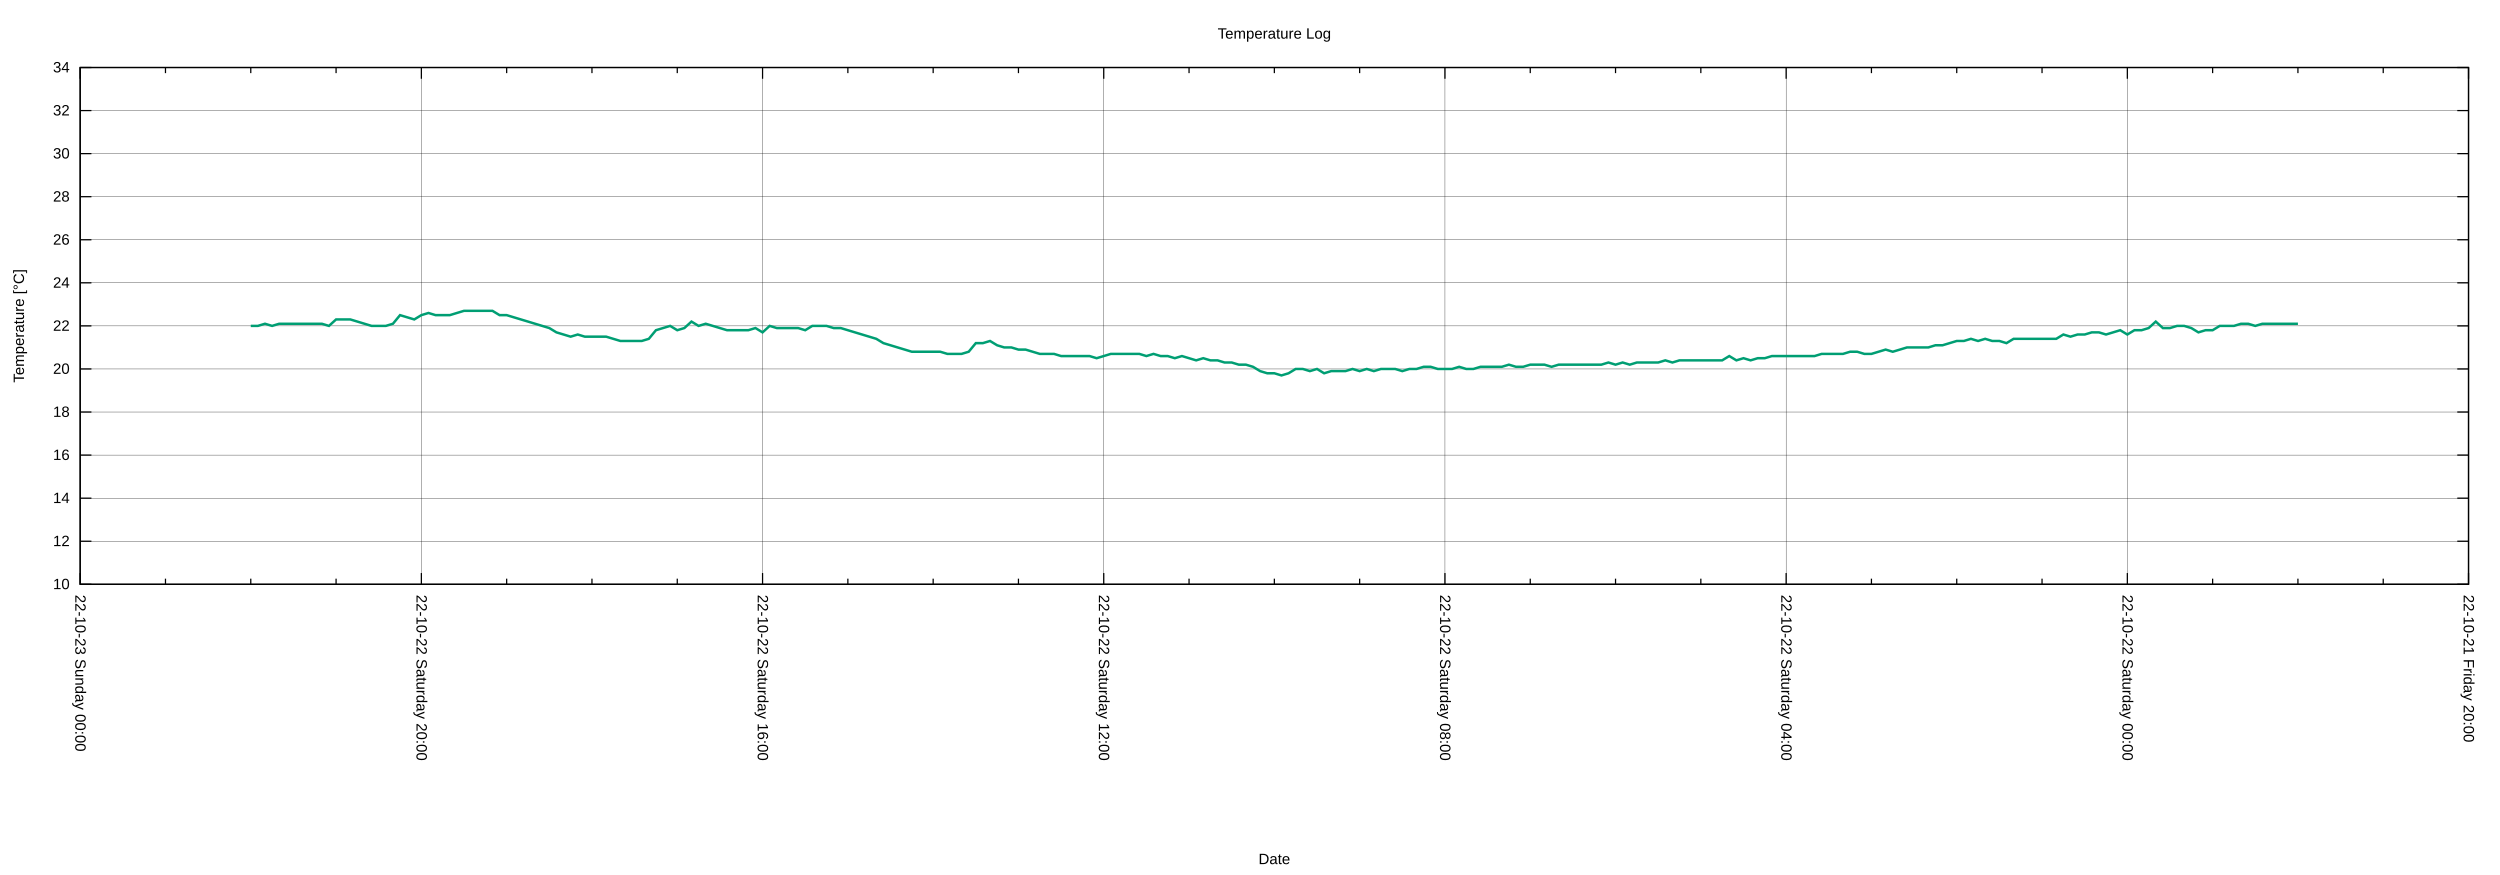
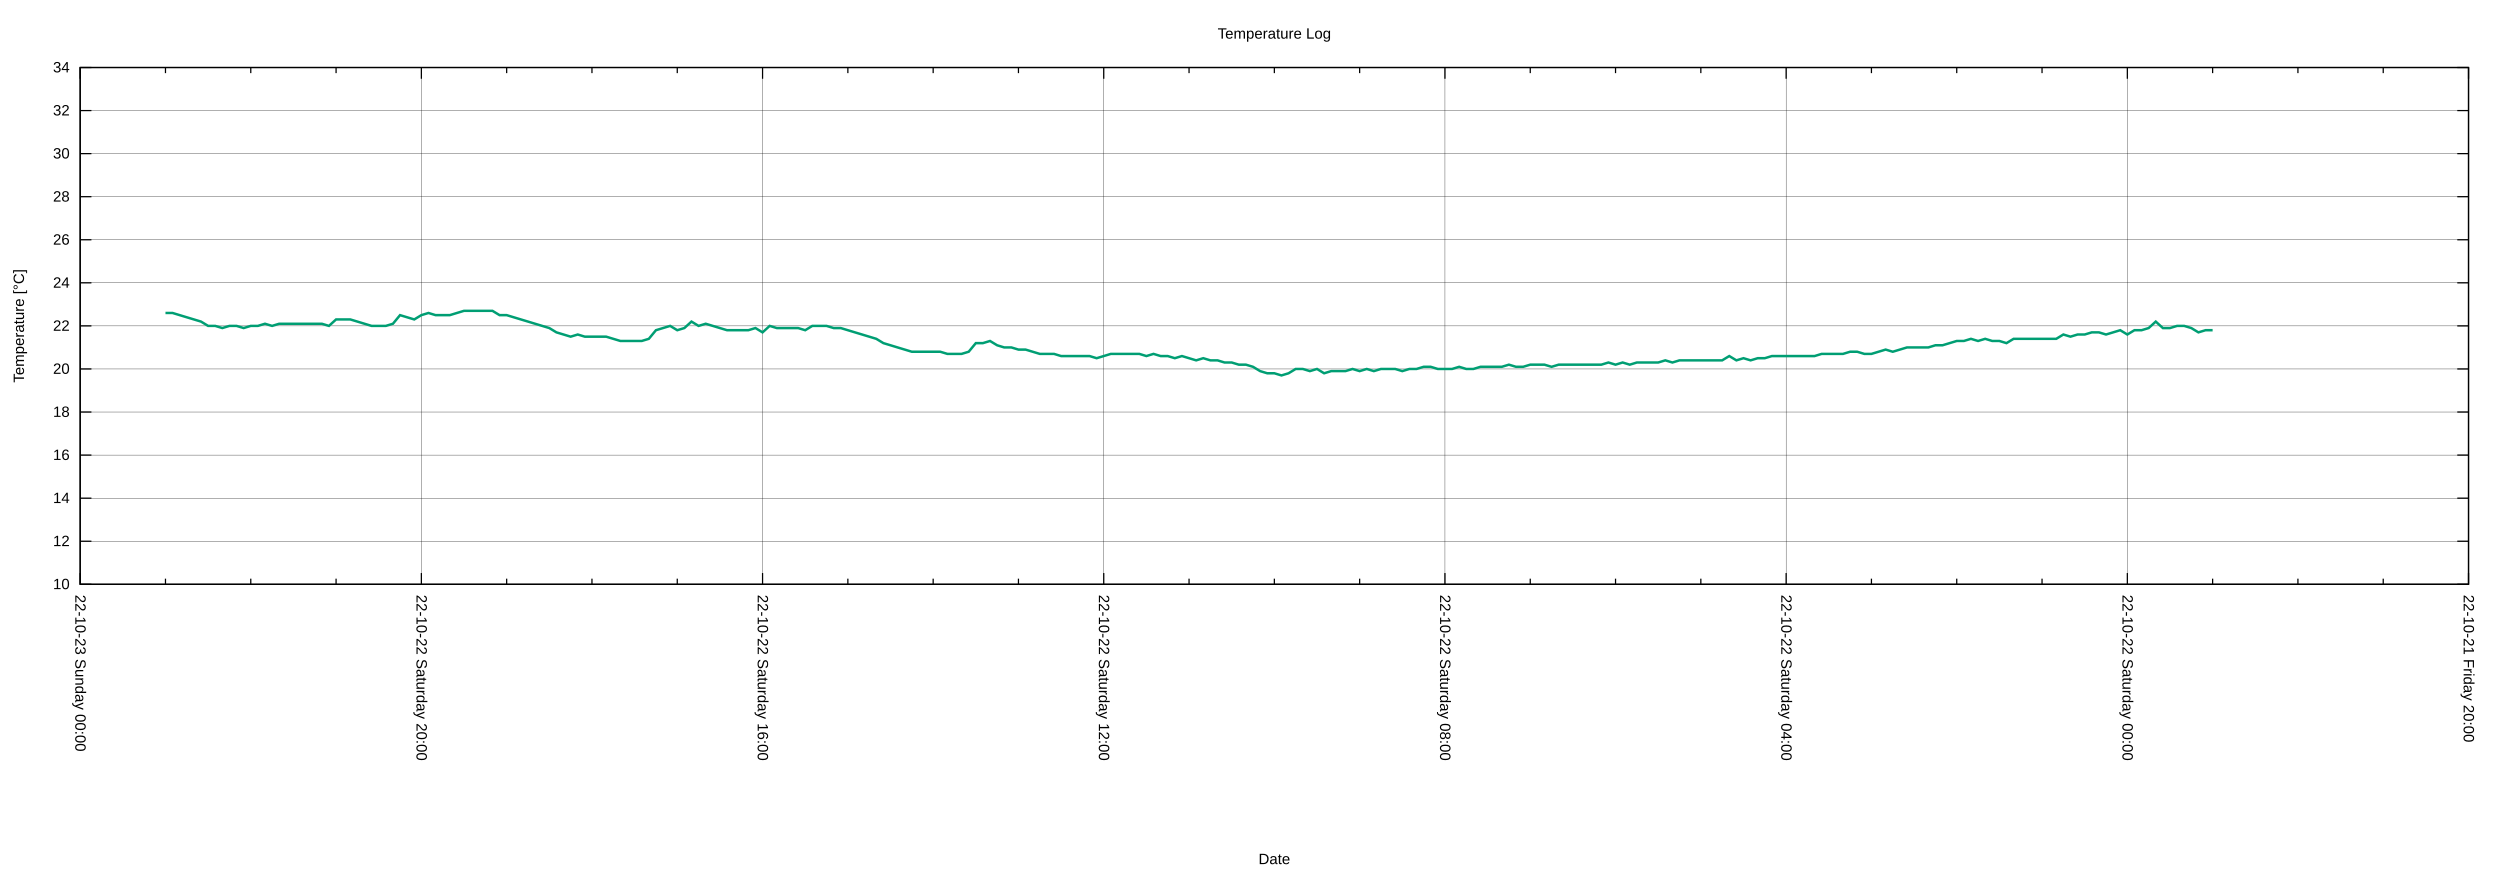
<svg xmlns="http://www.w3.org/2000/svg" xmlns:xlink="http://www.w3.org/1999/xlink" width="2000" height="700" viewBox="0 0 2000 700">
  <g id="gnuplot_canvas">
    <rect x="0" y="0" width="2000" height="700" fill="none" />
    <defs>
      <circle id="gpDot" r="0.5" stroke-width="0.5" stroke="currentColor" />
      <path id="gpPt0" stroke-width="0.222" stroke="currentColor" d="M-1,0 h2 M0,-1 v2" />
      <path id="gpPt1" stroke-width="0.222" stroke="currentColor" d="M-1,-1 L1,1 M1,-1 L-1,1" />
      <path id="gpPt2" stroke-width="0.222" stroke="currentColor" d="M-1,0 L1,0 M0,-1 L0,1 M-1,-1 L1,1 M-1,1 L1,-1" />
      <rect id="gpPt3" stroke-width="0.222" stroke="currentColor" x="-1" y="-1" width="2" height="2" />
      <rect id="gpPt4" stroke-width="0.222" stroke="currentColor" fill="currentColor" x="-1" y="-1" width="2" height="2" />
      <circle id="gpPt5" stroke-width="0.222" stroke="currentColor" cx="0" cy="0" r="1" />
      <use xlink:href="#gpPt5" id="gpPt6" fill="currentColor" stroke="none" />
      <path id="gpPt7" stroke-width="0.222" stroke="currentColor" d="M0,-1.33 L-1.33,0.67 L1.33,0.67 z" />
      <use xlink:href="#gpPt7" id="gpPt8" fill="currentColor" stroke="none" />
      <use xlink:href="#gpPt7" id="gpPt9" stroke="currentColor" transform="rotate(180)" />
      <use xlink:href="#gpPt9" id="gpPt10" fill="currentColor" stroke="none" />
      <use xlink:href="#gpPt3" id="gpPt11" stroke="currentColor" transform="rotate(45)" />
      <use xlink:href="#gpPt11" id="gpPt12" fill="currentColor" stroke="none" />
      <path id="gpPt13" stroke-width="0.222" stroke="currentColor" d="M0,1.330 L1.265,0.411 L0.782,-1.067 L-0.782,-1.076 L-1.265,0.411 z" />
      <use xlink:href="#gpPt13" id="gpPt14" fill="currentColor" stroke="none" />
      <filter id="textbox" filterUnits="objectBoundingBox" x="0" y="0" height="1" width="1">
        <feFlood flood-color="white" flood-opacity="1" result="bgnd" />
        <feComposite in="SourceGraphic" in2="bgnd" operator="atop" />
      </filter>
      <filter id="greybox" filterUnits="objectBoundingBox" x="0" y="0" height="1" width="1">
        <feFlood flood-color="lightgrey" flood-opacity="1" result="grey" />
        <feComposite in="SourceGraphic" in2="grey" operator="atop" />
      </filter>
    </defs>
    <g fill="none" color="white" stroke="currentColor" stroke-width="1.00" stroke-linecap="butt" stroke-linejoin="miter">
</g>
    <g fill="none" color="black" stroke="currentColor" stroke-width="1.00" stroke-linecap="butt" stroke-linejoin="miter">
</g>
    <g fill="none" color="black" stroke="black" stroke-width="0.25" stroke-linecap="butt" stroke-linejoin="miter">
</g>
    <g fill="none" color="black" stroke="currentColor" stroke-width="0.25" stroke-linecap="butt" stroke-linejoin="miter">
      <path stroke="black" class="gridline" d="M64.14,467.43 L1974.82,467.43  " />
    </g>
    <g fill="none" color="black" stroke="black" stroke-width="1.00" stroke-linecap="butt" stroke-linejoin="miter">
</g>
    <g fill="none" color="black" stroke="currentColor" stroke-width="1.00" stroke-linecap="butt" stroke-linejoin="miter">
      <path stroke="black" d="M64.14,467.43 L73.14,467.43 M1974.82,467.43 L1965.82,467.43  " />
      <g transform="translate(55.75,471.33)" stroke="none" fill="black" font-family="Arial" font-size="12.00" text-anchor="end">
        <text>
          <tspan font-family="Arial"> 10</tspan>
        </text>
      </g>
    </g>
    <g fill="none" color="black" stroke="currentColor" stroke-width="1.00" stroke-linecap="butt" stroke-linejoin="miter">
</g>
    <g fill="none" color="black" stroke="black" stroke-width="0.25" stroke-linecap="butt" stroke-linejoin="miter">
</g>
    <g fill="none" color="black" stroke="currentColor" stroke-width="0.25" stroke-linecap="butt" stroke-linejoin="miter">
      <path stroke="black" class="gridline" d="M64.14,432.98 L1974.82,432.98  " />
    </g>
    <g fill="none" color="black" stroke="black" stroke-width="1.00" stroke-linecap="butt" stroke-linejoin="miter">
</g>
    <g fill="none" color="black" stroke="currentColor" stroke-width="1.00" stroke-linecap="butt" stroke-linejoin="miter">
      <path stroke="black" d="M64.14,432.98 L73.14,432.98 M1974.82,432.98 L1965.82,432.98  " />
      <g transform="translate(55.75,436.88)" stroke="none" fill="black" font-family="Arial" font-size="12.00" text-anchor="end">
        <text>
          <tspan font-family="Arial"> 12</tspan>
        </text>
      </g>
    </g>
    <g fill="none" color="black" stroke="currentColor" stroke-width="1.00" stroke-linecap="butt" stroke-linejoin="miter">
</g>
    <g fill="none" color="black" stroke="black" stroke-width="0.25" stroke-linecap="butt" stroke-linejoin="miter">
</g>
    <g fill="none" color="black" stroke="currentColor" stroke-width="0.25" stroke-linecap="butt" stroke-linejoin="miter">
      <path stroke="black" class="gridline" d="M64.14,398.53 L1974.82,398.53  " />
    </g>
    <g fill="none" color="black" stroke="black" stroke-width="1.00" stroke-linecap="butt" stroke-linejoin="miter">
</g>
    <g fill="none" color="black" stroke="currentColor" stroke-width="1.00" stroke-linecap="butt" stroke-linejoin="miter">
      <path stroke="black" d="M64.14,398.53 L73.14,398.53 M1974.82,398.53 L1965.82,398.53  " />
      <g transform="translate(55.75,402.43)" stroke="none" fill="black" font-family="Arial" font-size="12.00" text-anchor="end">
        <text>
          <tspan font-family="Arial"> 14</tspan>
        </text>
      </g>
    </g>
    <g fill="none" color="black" stroke="currentColor" stroke-width="1.00" stroke-linecap="butt" stroke-linejoin="miter">
</g>
    <g fill="none" color="black" stroke="black" stroke-width="0.25" stroke-linecap="butt" stroke-linejoin="miter">
</g>
    <g fill="none" color="black" stroke="currentColor" stroke-width="0.25" stroke-linecap="butt" stroke-linejoin="miter">
      <path stroke="black" class="gridline" d="M64.14,364.07 L1974.82,364.07  " />
    </g>
    <g fill="none" color="black" stroke="black" stroke-width="1.00" stroke-linecap="butt" stroke-linejoin="miter">
</g>
    <g fill="none" color="black" stroke="currentColor" stroke-width="1.00" stroke-linecap="butt" stroke-linejoin="miter">
      <path stroke="black" d="M64.14,364.07 L73.14,364.07 M1974.82,364.07 L1965.82,364.07  " />
      <g transform="translate(55.75,367.97)" stroke="none" fill="black" font-family="Arial" font-size="12.00" text-anchor="end">
        <text>
          <tspan font-family="Arial"> 16</tspan>
        </text>
      </g>
    </g>
    <g fill="none" color="black" stroke="currentColor" stroke-width="1.00" stroke-linecap="butt" stroke-linejoin="miter">
</g>
    <g fill="none" color="black" stroke="black" stroke-width="0.25" stroke-linecap="butt" stroke-linejoin="miter">
</g>
    <g fill="none" color="black" stroke="currentColor" stroke-width="0.25" stroke-linecap="butt" stroke-linejoin="miter">
      <path stroke="black" class="gridline" d="M64.14,329.62 L1974.82,329.62  " />
    </g>
    <g fill="none" color="black" stroke="black" stroke-width="1.00" stroke-linecap="butt" stroke-linejoin="miter">
</g>
    <g fill="none" color="black" stroke="currentColor" stroke-width="1.00" stroke-linecap="butt" stroke-linejoin="miter">
      <path stroke="black" d="M64.14,329.62 L73.14,329.62 M1974.82,329.62 L1965.82,329.62  " />
      <g transform="translate(55.75,333.52)" stroke="none" fill="black" font-family="Arial" font-size="12.00" text-anchor="end">
        <text>
          <tspan font-family="Arial"> 18</tspan>
        </text>
      </g>
    </g>
    <g fill="none" color="black" stroke="currentColor" stroke-width="1.00" stroke-linecap="butt" stroke-linejoin="miter">
</g>
    <g fill="none" color="black" stroke="black" stroke-width="0.25" stroke-linecap="butt" stroke-linejoin="miter">
</g>
    <g fill="none" color="black" stroke="currentColor" stroke-width="0.25" stroke-linecap="butt" stroke-linejoin="miter">
      <path stroke="black" class="gridline" d="M64.14,295.17 L1974.82,295.17  " />
    </g>
    <g fill="none" color="black" stroke="black" stroke-width="1.00" stroke-linecap="butt" stroke-linejoin="miter">
</g>
    <g fill="none" color="black" stroke="currentColor" stroke-width="1.00" stroke-linecap="butt" stroke-linejoin="miter">
      <path stroke="black" d="M64.14,295.17 L73.14,295.17 M1974.82,295.17 L1965.82,295.17  " />
      <g transform="translate(55.75,299.07)" stroke="none" fill="black" font-family="Arial" font-size="12.00" text-anchor="end">
        <text>
          <tspan font-family="Arial"> 20</tspan>
        </text>
      </g>
    </g>
    <g fill="none" color="black" stroke="currentColor" stroke-width="1.00" stroke-linecap="butt" stroke-linejoin="miter">
</g>
    <g fill="none" color="black" stroke="black" stroke-width="0.25" stroke-linecap="butt" stroke-linejoin="miter">
</g>
    <g fill="none" color="black" stroke="currentColor" stroke-width="0.25" stroke-linecap="butt" stroke-linejoin="miter">
      <path stroke="black" class="gridline" d="M64.14,260.72 L1974.82,260.72  " />
    </g>
    <g fill="none" color="black" stroke="black" stroke-width="1.00" stroke-linecap="butt" stroke-linejoin="miter">
</g>
    <g fill="none" color="black" stroke="currentColor" stroke-width="1.00" stroke-linecap="butt" stroke-linejoin="miter">
      <path stroke="black" d="M64.14,260.72 L73.14,260.72 M1974.82,260.72 L1965.82,260.72  " />
      <g transform="translate(55.75,264.62)" stroke="none" fill="black" font-family="Arial" font-size="12.00" text-anchor="end">
        <text>
          <tspan font-family="Arial"> 22</tspan>
        </text>
      </g>
    </g>
    <g fill="none" color="black" stroke="currentColor" stroke-width="1.00" stroke-linecap="butt" stroke-linejoin="miter">
</g>
    <g fill="none" color="black" stroke="black" stroke-width="0.25" stroke-linecap="butt" stroke-linejoin="miter">
</g>
    <g fill="none" color="black" stroke="currentColor" stroke-width="0.25" stroke-linecap="butt" stroke-linejoin="miter">
      <path stroke="black" class="gridline" d="M64.14,226.27 L1974.82,226.27  " />
    </g>
    <g fill="none" color="black" stroke="black" stroke-width="1.00" stroke-linecap="butt" stroke-linejoin="miter">
</g>
    <g fill="none" color="black" stroke="currentColor" stroke-width="1.00" stroke-linecap="butt" stroke-linejoin="miter">
      <path stroke="black" d="M64.14,226.27 L73.14,226.27 M1974.82,226.27 L1965.82,226.27  " />
      <g transform="translate(55.75,230.17)" stroke="none" fill="black" font-family="Arial" font-size="12.00" text-anchor="end">
        <text>
          <tspan font-family="Arial"> 24</tspan>
        </text>
      </g>
    </g>
    <g fill="none" color="black" stroke="currentColor" stroke-width="1.00" stroke-linecap="butt" stroke-linejoin="miter">
</g>
    <g fill="none" color="black" stroke="black" stroke-width="0.25" stroke-linecap="butt" stroke-linejoin="miter">
</g>
    <g fill="none" color="black" stroke="currentColor" stroke-width="0.25" stroke-linecap="butt" stroke-linejoin="miter">
      <path stroke="black" class="gridline" d="M64.14,191.82 L1974.82,191.82  " />
    </g>
    <g fill="none" color="black" stroke="black" stroke-width="1.00" stroke-linecap="butt" stroke-linejoin="miter">
</g>
    <g fill="none" color="black" stroke="currentColor" stroke-width="1.00" stroke-linecap="butt" stroke-linejoin="miter">
      <path stroke="black" d="M64.14,191.82 L73.14,191.82 M1974.82,191.82 L1965.82,191.82  " />
      <g transform="translate(55.75,195.72)" stroke="none" fill="black" font-family="Arial" font-size="12.00" text-anchor="end">
        <text>
          <tspan font-family="Arial"> 26</tspan>
        </text>
      </g>
    </g>
    <g fill="none" color="black" stroke="currentColor" stroke-width="1.00" stroke-linecap="butt" stroke-linejoin="miter">
</g>
    <g fill="none" color="black" stroke="black" stroke-width="0.25" stroke-linecap="butt" stroke-linejoin="miter">
</g>
    <g fill="none" color="black" stroke="currentColor" stroke-width="0.25" stroke-linecap="butt" stroke-linejoin="miter">
      <path stroke="black" class="gridline" d="M64.14,157.36 L1974.82,157.36  " />
    </g>
    <g fill="none" color="black" stroke="black" stroke-width="1.00" stroke-linecap="butt" stroke-linejoin="miter">
</g>
    <g fill="none" color="black" stroke="currentColor" stroke-width="1.00" stroke-linecap="butt" stroke-linejoin="miter">
      <path stroke="black" d="M64.14,157.36 L73.14,157.36 M1974.82,157.36 L1965.82,157.36  " />
      <g transform="translate(55.75,161.26)" stroke="none" fill="black" font-family="Arial" font-size="12.00" text-anchor="end">
        <text>
          <tspan font-family="Arial"> 28</tspan>
        </text>
      </g>
    </g>
    <g fill="none" color="black" stroke="currentColor" stroke-width="1.00" stroke-linecap="butt" stroke-linejoin="miter">
</g>
    <g fill="none" color="black" stroke="black" stroke-width="0.25" stroke-linecap="butt" stroke-linejoin="miter">
</g>
    <g fill="none" color="black" stroke="currentColor" stroke-width="0.25" stroke-linecap="butt" stroke-linejoin="miter">
      <path stroke="black" class="gridline" d="M64.14,122.91 L1974.82,122.91  " />
    </g>
    <g fill="none" color="black" stroke="black" stroke-width="1.00" stroke-linecap="butt" stroke-linejoin="miter">
</g>
    <g fill="none" color="black" stroke="currentColor" stroke-width="1.00" stroke-linecap="butt" stroke-linejoin="miter">
      <path stroke="black" d="M64.14,122.91 L73.14,122.91 M1974.82,122.91 L1965.82,122.91  " />
      <g transform="translate(55.75,126.81)" stroke="none" fill="black" font-family="Arial" font-size="12.00" text-anchor="end">
        <text>
          <tspan font-family="Arial"> 30</tspan>
        </text>
      </g>
    </g>
    <g fill="none" color="black" stroke="currentColor" stroke-width="1.00" stroke-linecap="butt" stroke-linejoin="miter">
</g>
    <g fill="none" color="black" stroke="black" stroke-width="0.25" stroke-linecap="butt" stroke-linejoin="miter">
</g>
    <g fill="none" color="black" stroke="currentColor" stroke-width="0.25" stroke-linecap="butt" stroke-linejoin="miter">
      <path stroke="black" class="gridline" d="M64.14,88.46 L1974.82,88.46  " />
    </g>
    <g fill="none" color="black" stroke="black" stroke-width="1.00" stroke-linecap="butt" stroke-linejoin="miter">
</g>
    <g fill="none" color="black" stroke="currentColor" stroke-width="1.00" stroke-linecap="butt" stroke-linejoin="miter">
      <path stroke="black" d="M64.14,88.46 L73.14,88.46 M1974.82,88.46 L1965.82,88.46  " />
      <g transform="translate(55.75,92.36)" stroke="none" fill="black" font-family="Arial" font-size="12.00" text-anchor="end">
        <text>
          <tspan font-family="Arial"> 32</tspan>
        </text>
      </g>
    </g>
    <g fill="none" color="black" stroke="currentColor" stroke-width="1.00" stroke-linecap="butt" stroke-linejoin="miter">
</g>
    <g fill="none" color="black" stroke="black" stroke-width="0.25" stroke-linecap="butt" stroke-linejoin="miter">
</g>
    <g fill="none" color="black" stroke="currentColor" stroke-width="0.25" stroke-linecap="butt" stroke-linejoin="miter">
      <path stroke="black" class="gridline" d="M64.14,54.01 L1974.82,54.01  " />
    </g>
    <g fill="none" color="black" stroke="black" stroke-width="1.00" stroke-linecap="butt" stroke-linejoin="miter">
</g>
    <g fill="none" color="black" stroke="currentColor" stroke-width="1.00" stroke-linecap="butt" stroke-linejoin="miter">
      <path stroke="black" d="M64.14,54.01 L73.14,54.01 M1974.82,54.01 L1965.82,54.01  " />
      <g transform="translate(55.75,57.91)" stroke="none" fill="black" font-family="Arial" font-size="12.00" text-anchor="end">
        <text>
          <tspan font-family="Arial"> 34</tspan>
        </text>
      </g>
    </g>
    <g fill="none" color="black" stroke="currentColor" stroke-width="1.00" stroke-linecap="butt" stroke-linejoin="miter">
</g>
    <g fill="none" color="black" stroke="black" stroke-width="0.25" stroke-linecap="butt" stroke-linejoin="miter">
</g>
    <g fill="none" color="black" stroke="currentColor" stroke-width="0.25" stroke-linecap="butt" stroke-linejoin="miter">
      <path stroke="black" class="gridline" d="M1974.82,467.43 L1974.82,54.01  " />
    </g>
    <g fill="none" color="black" stroke="black" stroke-width="1.00" stroke-linecap="butt" stroke-linejoin="miter">
</g>
    <g fill="none" color="black" stroke="currentColor" stroke-width="1.00" stroke-linecap="butt" stroke-linejoin="miter">
      <path stroke="black" d="M1974.82,467.43 L1974.82,458.43 M1974.82,54.01 L1974.82,63.01  " />
      <g transform="translate(1970.92,475.82) rotate(90)" stroke="none" fill="black" font-family="Arial" font-size="12.00" text-anchor="start">
        <text>
          <tspan font-family="Arial">22-10-21 Friday 20:00</tspan>
        </text>
      </g>
    </g>
    <g fill="none" color="black" stroke="currentColor" stroke-width="1.00" stroke-linecap="butt" stroke-linejoin="miter">
      <path stroke="black" d="M1906.58,467.43 L1906.58,462.93 M1906.58,54.01 L1906.58,58.51 M1838.34,467.43 L1838.34,462.93 M1838.34,54.01 L1838.34,58.51   M1770.10,467.43 L1770.10,462.93 M1770.10,54.01 L1770.10,58.51  " />
    </g>
    <g fill="none" color="black" stroke="black" stroke-width="0.25" stroke-linecap="butt" stroke-linejoin="miter">
</g>
    <g fill="none" color="black" stroke="currentColor" stroke-width="0.25" stroke-linecap="butt" stroke-linejoin="miter">
      <path stroke="black" class="gridline" d="M1701.87,467.43 L1701.87,54.01  " />
    </g>
    <g fill="none" color="black" stroke="black" stroke-width="1.00" stroke-linecap="butt" stroke-linejoin="miter">
</g>
    <g fill="none" color="black" stroke="currentColor" stroke-width="1.00" stroke-linecap="butt" stroke-linejoin="miter">
      <path stroke="black" d="M1701.87,467.43 L1701.87,458.43 M1701.87,54.01 L1701.87,63.01  " />
      <g transform="translate(1697.97,475.82) rotate(90)" stroke="none" fill="black" font-family="Arial" font-size="12.00" text-anchor="start">
        <text>
          <tspan font-family="Arial">22-10-22 Saturday 00:00</tspan>
        </text>
      </g>
    </g>
    <g fill="none" color="black" stroke="currentColor" stroke-width="1.00" stroke-linecap="butt" stroke-linejoin="miter">
      <path stroke="black" d="M1633.63,467.43 L1633.63,462.93 M1633.63,54.01 L1633.63,58.51 M1565.39,467.43 L1565.39,462.93 M1565.39,54.01 L1565.39,58.51   M1497.15,467.43 L1497.15,462.93 M1497.15,54.01 L1497.15,58.51  " />
    </g>
    <g fill="none" color="black" stroke="black" stroke-width="0.25" stroke-linecap="butt" stroke-linejoin="miter">
</g>
    <g fill="none" color="black" stroke="currentColor" stroke-width="0.25" stroke-linecap="butt" stroke-linejoin="miter">
      <path stroke="black" class="gridline" d="M1428.91,467.43 L1428.91,54.01  " />
    </g>
    <g fill="none" color="black" stroke="black" stroke-width="1.00" stroke-linecap="butt" stroke-linejoin="miter">
</g>
    <g fill="none" color="black" stroke="currentColor" stroke-width="1.00" stroke-linecap="butt" stroke-linejoin="miter">
      <path stroke="black" d="M1428.91,467.43 L1428.91,458.43 M1428.91,54.01 L1428.91,63.01  " />
      <g transform="translate(1425.01,475.82) rotate(90)" stroke="none" fill="black" font-family="Arial" font-size="12.00" text-anchor="start">
        <text>
          <tspan font-family="Arial">22-10-22 Saturday 04:00</tspan>
        </text>
      </g>
    </g>
    <g fill="none" color="black" stroke="currentColor" stroke-width="1.00" stroke-linecap="butt" stroke-linejoin="miter">
      <path stroke="black" d="M1360.67,467.43 L1360.67,462.93 M1360.67,54.01 L1360.67,58.51 M1292.43,467.43 L1292.43,462.93 M1292.43,54.01 L1292.43,58.51   M1224.20,467.43 L1224.20,462.93 M1224.20,54.01 L1224.20,58.51  " />
    </g>
    <g fill="none" color="black" stroke="black" stroke-width="0.25" stroke-linecap="butt" stroke-linejoin="miter">
</g>
    <g fill="none" color="black" stroke="currentColor" stroke-width="0.25" stroke-linecap="butt" stroke-linejoin="miter">
      <path stroke="black" class="gridline" d="M1155.96,467.43 L1155.96,54.01  " />
    </g>
    <g fill="none" color="black" stroke="black" stroke-width="1.00" stroke-linecap="butt" stroke-linejoin="miter">
</g>
    <g fill="none" color="black" stroke="currentColor" stroke-width="1.00" stroke-linecap="butt" stroke-linejoin="miter">
      <path stroke="black" d="M1155.96,467.43 L1155.96,458.43 M1155.96,54.01 L1155.96,63.01  " />
      <g transform="translate(1152.06,475.82) rotate(90)" stroke="none" fill="black" font-family="Arial" font-size="12.00" text-anchor="start">
        <text>
          <tspan font-family="Arial">22-10-22 Saturday 08:00</tspan>
        </text>
      </g>
    </g>
    <g fill="none" color="black" stroke="currentColor" stroke-width="1.00" stroke-linecap="butt" stroke-linejoin="miter">
      <path stroke="black" d="M1087.72,467.43 L1087.72,462.93 M1087.72,54.01 L1087.72,58.51 M1019.48,467.43 L1019.48,462.93 M1019.48,54.01 L1019.48,58.51   M951.24,467.43 L951.24,462.93 M951.24,54.01 L951.24,58.51  " />
    </g>
    <g fill="none" color="black" stroke="black" stroke-width="0.25" stroke-linecap="butt" stroke-linejoin="miter">
</g>
    <g fill="none" color="black" stroke="currentColor" stroke-width="0.25" stroke-linecap="butt" stroke-linejoin="miter">
      <path stroke="black" class="gridline" d="M883.00,467.43 L883.00,54.01  " />
    </g>
    <g fill="none" color="black" stroke="black" stroke-width="1.00" stroke-linecap="butt" stroke-linejoin="miter">
</g>
    <g fill="none" color="black" stroke="currentColor" stroke-width="1.00" stroke-linecap="butt" stroke-linejoin="miter">
      <path stroke="black" d="M883.00,467.43 L883.00,458.43 M883.00,54.01 L883.00,63.01  " />
      <g transform="translate(879.10,475.82) rotate(90)" stroke="none" fill="black" font-family="Arial" font-size="12.00" text-anchor="start">
        <text>
          <tspan font-family="Arial">22-10-22 Saturday 12:00</tspan>
        </text>
      </g>
    </g>
    <g fill="none" color="black" stroke="currentColor" stroke-width="1.00" stroke-linecap="butt" stroke-linejoin="miter">
      <path stroke="black" d="M814.76,467.43 L814.76,462.93 M814.76,54.01 L814.76,58.51 M746.53,467.43 L746.53,462.93 M746.53,54.01 L746.53,58.51   M678.29,467.43 L678.29,462.93 M678.29,54.01 L678.29,58.51  " />
    </g>
    <g fill="none" color="black" stroke="black" stroke-width="0.25" stroke-linecap="butt" stroke-linejoin="miter">
</g>
    <g fill="none" color="black" stroke="currentColor" stroke-width="0.25" stroke-linecap="butt" stroke-linejoin="miter">
      <path stroke="black" class="gridline" d="M610.05,467.43 L610.05,54.01  " />
    </g>
    <g fill="none" color="black" stroke="black" stroke-width="1.00" stroke-linecap="butt" stroke-linejoin="miter">
</g>
    <g fill="none" color="black" stroke="currentColor" stroke-width="1.00" stroke-linecap="butt" stroke-linejoin="miter">
      <path stroke="black" d="M610.05,467.43 L610.05,458.43 M610.05,54.01 L610.05,63.01  " />
      <g transform="translate(606.15,475.82) rotate(90)" stroke="none" fill="black" font-family="Arial" font-size="12.00" text-anchor="start">
        <text>
          <tspan font-family="Arial">22-10-22 Saturday 16:00</tspan>
        </text>
      </g>
    </g>
    <g fill="none" color="black" stroke="currentColor" stroke-width="1.00" stroke-linecap="butt" stroke-linejoin="miter">
      <path stroke="black" d="M541.81,467.43 L541.81,462.93 M541.81,54.01 L541.81,58.51 M473.57,467.43 L473.57,462.93 M473.57,54.01 L473.57,58.51   M405.33,467.43 L405.33,462.93 M405.33,54.01 L405.33,58.51  " />
    </g>
    <g fill="none" color="black" stroke="black" stroke-width="0.25" stroke-linecap="butt" stroke-linejoin="miter">
</g>
    <g fill="none" color="black" stroke="currentColor" stroke-width="0.25" stroke-linecap="butt" stroke-linejoin="miter">
      <path stroke="black" class="gridline" d="M337.09,467.43 L337.09,54.01  " />
    </g>
    <g fill="none" color="black" stroke="black" stroke-width="1.00" stroke-linecap="butt" stroke-linejoin="miter">
</g>
    <g fill="none" color="black" stroke="currentColor" stroke-width="1.00" stroke-linecap="butt" stroke-linejoin="miter">
      <path stroke="black" d="M337.09,467.43 L337.09,458.43 M337.09,54.01 L337.09,63.01  " />
      <g transform="translate(333.19,475.82) rotate(90)" stroke="none" fill="black" font-family="Arial" font-size="12.00" text-anchor="start">
        <text>
          <tspan font-family="Arial">22-10-22 Saturday 20:00</tspan>
        </text>
      </g>
    </g>
    <g fill="none" color="black" stroke="currentColor" stroke-width="1.00" stroke-linecap="butt" stroke-linejoin="miter">
      <path stroke="black" d="M268.86,467.43 L268.86,462.93 M268.86,54.01 L268.86,58.51 M200.62,467.43 L200.62,462.93 M200.62,54.01 L200.62,58.51   M132.38,467.43 L132.38,462.93 M132.38,54.01 L132.38,58.51  " />
    </g>
    <g fill="none" color="black" stroke="black" stroke-width="0.25" stroke-linecap="butt" stroke-linejoin="miter">
</g>
    <g fill="none" color="black" stroke="currentColor" stroke-width="0.25" stroke-linecap="butt" stroke-linejoin="miter">
      <path stroke="black" class="gridline" d="M64.14,467.43 L64.14,54.01  " />
    </g>
    <g fill="none" color="black" stroke="black" stroke-width="1.00" stroke-linecap="butt" stroke-linejoin="miter">
</g>
    <g fill="none" color="black" stroke="currentColor" stroke-width="1.00" stroke-linecap="butt" stroke-linejoin="miter">
      <path stroke="black" d="M64.14,467.43 L64.14,458.43 M64.14,54.01 L64.14,63.01  " />
      <g transform="translate(60.24,475.82) rotate(90)" stroke="none" fill="black" font-family="Arial" font-size="12.00" text-anchor="start">
        <text>
          <tspan font-family="Arial">22-10-23 Sunday 00:00</tspan>
        </text>
      </g>
    </g>
    <g fill="none" color="black" stroke="currentColor" stroke-width="1.00" stroke-linecap="butt" stroke-linejoin="miter">
</g>
    <g fill="none" color="black" stroke="currentColor" stroke-width="1.00" stroke-linecap="butt" stroke-linejoin="miter">
      <path stroke="black" d="M64.14,54.01 L64.14,467.43 L1974.82,467.43 L1974.82,54.01 L64.14,54.01 Z  " />
    </g>
    <g fill="none" color="black" stroke="currentColor" stroke-width="1.00" stroke-linecap="butt" stroke-linejoin="miter">
      <g transform="translate(19.18,260.72) rotate(270)" stroke="none" fill="black" font-family="Arial" font-size="12.00" text-anchor="middle">
        <text>
          <tspan font-family="Arial">Temperature [°C]</tspan>
        </text>
      </g>
    </g>
    <g fill="none" color="black" stroke="currentColor" stroke-width="1.00" stroke-linecap="butt" stroke-linejoin="miter">
      <g transform="translate(1019.48,691.30)" stroke="none" fill="black" font-family="Arial" font-size="12.00" text-anchor="middle">
        <text>
          <tspan font-family="Arial">Date</tspan>
        </text>
      </g>
    </g>
    <g fill="none" color="black" stroke="currentColor" stroke-width="1.00" stroke-linecap="butt" stroke-linejoin="miter">
</g>
    <g id="gnuplot_plot_1">
      <g fill="none" color="white" stroke="currentColor" stroke-width="2.00" stroke-linecap="butt" stroke-linejoin="miter">
</g>
      <g fill="none" color="black" stroke="currentColor" stroke-width="2.00" stroke-linecap="butt" stroke-linejoin="miter">
-         <path stroke="rgb(  0, 158, 115)" d="M200.62,260.72 L206.30,260.72 L211.99,259.00 L217.68,260.72 L223.36,259.00 L229.05,259.00 L234.74,259.00 L240.42,259.00   L246.11,259.00 L251.80,259.00 L257.48,259.00 L263.17,260.72 L268.86,255.55 L274.54,255.55 L280.23,255.55 L285.92,257.27   L291.60,259.00 L297.29,260.72 L302.98,260.72 L308.66,260.72 L314.35,259.00 L320.03,252.11 L325.72,253.83 L331.41,255.55   L337.09,252.11 L342.78,250.38 L348.47,252.11 L354.15,252.11 L359.84,252.11 L365.53,250.38 L371.21,248.66 L376.90,248.66   L382.59,248.66 L388.27,248.66 L393.96,248.66 L399.65,252.11 L405.33,252.11 L411.02,253.83 L416.71,255.55 L422.39,257.27   L428.08,259.00 L433.77,260.72 L439.45,262.44 L445.14,265.89 L450.83,267.61 L456.51,269.33 L462.20,267.61 L467.88,269.33   L473.57,269.33 L479.26,269.33 L484.94,269.33 L490.63,271.06 L496.32,272.78 L502.00,272.78 L507.69,272.78 L513.38,272.78   L519.06,271.06 L524.75,264.17 L530.44,262.44 L536.12,260.72 L541.81,264.17 L547.50,262.44 L553.18,257.27 L558.87,260.72   L564.56,259.00 L570.24,260.72 L575.93,262.44 L581.62,264.17 L587.30,264.17 L592.99,264.17 L598.68,264.17 L604.36,262.44   L610.05,265.89 L615.74,260.72 L621.42,262.44 L627.11,262.44 L632.79,262.44 L638.48,262.44 L644.17,264.17 L649.85,260.72   L655.54,260.72 L661.23,260.72 L666.91,262.44 L672.60,262.44 L678.29,264.17 L683.97,265.89 L689.66,267.61 L695.35,269.33   L701.03,271.06 L706.72,274.50 L712.41,276.22 L718.09,277.95 L723.78,279.67 L729.47,281.39 L735.15,281.39 L740.84,281.39   L746.53,281.39 L752.21,281.39 L757.90,283.11 L763.59,283.11 L769.27,283.11 L774.96,281.39 L780.65,274.50 L786.33,274.50   L792.02,272.78 L797.70,276.22 L803.39,277.95 L809.08,277.95 L814.76,279.67 L820.45,279.67 L826.14,281.39 L831.82,283.11   L837.51,283.11 L843.20,283.11 L848.88,284.84 L854.57,284.84 L860.26,284.84 L865.94,284.84 L871.63,284.84 L877.32,286.56   L883.00,284.84 L888.69,283.11 L894.38,283.11 L900.06,283.11 L905.75,283.11 L911.44,283.11 L917.12,284.84 L922.81,283.11   L928.50,284.84 L934.18,284.84 L939.87,286.56 L945.55,284.84 L951.24,286.56 L956.93,288.28 L962.61,286.56 L968.30,288.28   L973.99,288.28 L979.67,290.00 L985.36,290.00 L991.05,291.73 L996.73,291.73 L1002.42,293.45 L1008.11,296.89 L1013.79,298.62   L1019.48,298.62 L1025.17,300.34 L1030.85,298.62 L1036.54,295.17 L1042.23,295.17 L1047.91,296.89 L1053.60,295.17 L1059.29,298.62   L1064.97,296.89 L1070.66,296.89 L1076.35,296.89 L1082.03,295.17 L1087.72,296.89 L1093.41,295.17 L1099.09,296.89 L1104.78,295.17   L1110.46,295.17 L1116.15,295.17 L1121.84,296.89 L1127.52,295.17 L1133.21,295.17 L1138.90,293.45 L1144.58,293.45 L1150.27,295.17   L1155.96,295.17 L1161.64,295.17 L1167.33,293.45 L1173.02,295.17 L1178.70,295.17 L1184.39,293.45 L1190.08,293.45 L1195.76,293.45   L1201.45,293.45 L1207.14,291.73 L1212.82,293.45 L1218.51,293.45 L1224.20,291.73 L1229.88,291.73 L1235.57,291.73 L1241.26,293.45   L1246.94,291.73 L1252.63,291.73 L1258.32,291.73 L1264.00,291.73 L1269.69,291.73 L1275.37,291.73 L1281.06,291.73 L1286.75,290.00   L1292.43,291.73 L1298.12,290.00 L1303.81,291.73 L1309.49,290.00 L1315.18,290.00 L1320.87,290.00 L1326.55,290.00 L1332.24,288.28   L1337.93,290.00 L1343.61,288.28 L1349.30,288.28 L1354.99,288.28 L1360.67,288.28 L1366.36,288.28 L1372.05,288.28 L1377.73,288.28   L1383.42,284.84 L1389.11,288.28 L1394.79,286.56 L1400.48,288.28 L1406.17,286.56 L1411.85,286.56 L1417.54,284.84 L1423.22,284.84   L1428.91,284.84 L1434.60,284.84 L1440.28,284.84 L1445.97,284.84 L1451.66,284.84 L1457.34,283.11 L1463.03,283.11 L1468.72,283.11   L1474.40,283.11 L1480.09,281.39 L1485.78,281.39 L1491.46,283.11 L1497.15,283.11 L1502.84,281.39 L1508.52,279.67 L1514.21,281.39   L1519.90,279.67 L1525.58,277.95 L1531.27,277.95 L1536.96,277.95 L1542.64,277.95 L1548.33,276.22 L1554.02,276.22 L1559.70,274.50   L1565.39,272.78 L1571.08,272.78 L1576.76,271.06 L1582.45,272.78 L1588.13,271.06 L1593.82,272.78 L1599.51,272.78 L1605.19,274.50   L1610.88,271.06 L1616.57,271.06 L1622.25,271.06 L1627.94,271.06 L1633.63,271.06 L1639.31,271.06 L1645.00,271.06 L1650.69,267.61   L1656.37,269.33 L1662.06,267.61 L1667.75,267.61 L1673.43,265.89 L1679.12,265.89 L1684.81,267.61 L1690.49,265.89 L1696.18,264.17   L1701.87,267.61 L1707.55,264.17 L1713.24,264.17 L1718.93,262.44 L1724.61,257.27 L1730.30,262.44 L1735.99,262.44 L1741.67,260.72   L1747.36,260.72 L1753.04,262.44 L1758.73,265.89 L1764.42,264.17 L1770.10,264.17 L1775.79,260.72 L1781.48,260.72 L1787.16,260.72   L1792.85,259.00 L1798.54,259.00 L1804.22,260.72 L1809.91,259.00 L1815.60,259.00 L1821.28,259.00 L1826.97,259.00 L1832.66,259.00   L1838.34,259.00  " />
+         <path stroke="rgb(  0, 158, 115)" d="M132.38,250.38 L138.07,250.38 L143.75,252.11 L149.44,253.83 L155.12,255.55 L160.81,257.27 L166.50,260.72 L172.18,260.72   L177.87,262.44 L183.56,260.72 L189.24,260.72 L194.93,262.44 L200.62,260.72 L206.30,260.72 L211.99,259.00 L217.68,260.72   L223.36,259.00 L229.05,259.00 L234.74,259.00 L240.42,259.00 L246.11,259.00 L251.80,259.00 L257.48,259.00 L263.17,260.72   L268.86,255.55 L274.54,255.55 L280.23,255.55 L285.92,257.27 L291.60,259.00 L297.29,260.72 L302.98,260.72 L308.66,260.72   L314.35,259.00 L320.03,252.11 L325.72,253.83 L331.41,255.55 L337.09,252.11 L342.78,250.38 L348.47,252.11 L354.15,252.11   L359.84,252.11 L365.53,250.38 L371.21,248.66 L376.90,248.66 L382.59,248.66 L388.27,248.66 L393.96,248.66 L399.65,252.11   L405.33,252.11 L411.02,253.83 L416.71,255.55 L422.39,257.27 L428.08,259.00 L433.77,260.72 L439.45,262.44 L445.14,265.89   L450.83,267.61 L456.51,269.33 L462.20,267.61 L467.88,269.33 L473.57,269.33 L479.26,269.33 L484.94,269.33 L490.63,271.06   L496.32,272.78 L502.00,272.78 L507.69,272.78 L513.38,272.78 L519.06,271.06 L524.75,264.17 L530.44,262.44 L536.12,260.72   L541.81,264.17 L547.50,262.44 L553.18,257.27 L558.87,260.72 L564.56,259.00 L570.24,260.72 L575.93,262.44 L581.62,264.17   L587.30,264.17 L592.99,264.17 L598.68,264.17 L604.36,262.44 L610.05,265.89 L615.74,260.72 L621.42,262.44 L627.11,262.44   L632.79,262.44 L638.48,262.44 L644.17,264.17 L649.85,260.72 L655.54,260.72 L661.23,260.72 L666.91,262.44 L672.60,262.44   L678.29,264.17 L683.97,265.89 L689.66,267.61 L695.35,269.33 L701.03,271.06 L706.72,274.50 L712.41,276.22 L718.09,277.95   L723.78,279.67 L729.47,281.39 L735.15,281.39 L740.84,281.39 L746.53,281.39 L752.21,281.39 L757.90,283.11 L763.59,283.11   L769.27,283.11 L774.96,281.39 L780.65,274.50 L786.33,274.50 L792.02,272.78 L797.70,276.22 L803.39,277.95 L809.08,277.95   L814.76,279.67 L820.45,279.67 L826.14,281.39 L831.82,283.11 L837.51,283.11 L843.20,283.11 L848.88,284.84 L854.57,284.84   L860.26,284.84 L865.94,284.84 L871.63,284.84 L877.32,286.56 L883.00,284.84 L888.69,283.11 L894.38,283.11 L900.06,283.11   L905.75,283.11 L911.44,283.11 L917.12,284.84 L922.81,283.11 L928.50,284.84 L934.18,284.84 L939.87,286.56 L945.55,284.84   L951.24,286.56 L956.93,288.28 L962.61,286.56 L968.30,288.28 L973.99,288.28 L979.67,290.00 L985.36,290.00 L991.05,291.73   L996.73,291.73 L1002.42,293.45 L1008.11,296.89 L1013.79,298.62 L1019.48,298.62 L1025.17,300.34 L1030.85,298.62 L1036.54,295.17   L1042.23,295.17 L1047.91,296.89 L1053.60,295.17 L1059.29,298.62 L1064.97,296.89 L1070.66,296.89 L1076.35,296.89 L1082.03,295.17   L1087.72,296.89 L1093.41,295.17 L1099.09,296.89 L1104.78,295.17 L1110.46,295.17 L1116.15,295.17 L1121.84,296.89 L1127.52,295.17   L1133.21,295.17 L1138.90,293.45 L1144.58,293.45 L1150.27,295.17 L1155.96,295.17 L1161.64,295.17 L1167.33,293.45 L1173.02,295.17   L1178.70,295.17 L1184.39,293.45 L1190.08,293.45 L1195.76,293.45 L1201.45,293.45 L1207.14,291.73 L1212.82,293.45 L1218.51,293.45   L1224.20,291.73 L1229.88,291.73 L1235.57,291.73 L1241.26,293.45 L1246.94,291.73 L1252.63,291.73 L1258.32,291.73 L1264.00,291.73   L1269.69,291.73 L1275.37,291.73 L1281.06,291.73 L1286.75,290.00 L1292.43,291.73 L1298.12,290.00 L1303.81,291.73 L1309.49,290.00   L1315.18,290.00 L1320.87,290.00 L1326.55,290.00 L1332.24,288.28 L1337.93,290.00 L1343.61,288.28 L1349.30,288.28 L1354.99,288.28   L1360.67,288.28 L1366.36,288.28 L1372.05,288.28 L1377.73,288.28 L1383.42,284.84 L1389.11,288.28 L1394.79,286.56 L1400.48,288.28   L1406.17,286.56 L1411.85,286.56 L1417.54,284.84 L1423.22,284.84 L1428.91,284.84 L1434.60,284.84 L1440.28,284.84 L1445.97,284.84   L1451.66,284.84 L1457.34,283.11 L1463.03,283.11 L1468.72,283.11 L1474.40,283.11 L1480.09,281.39 L1485.78,281.39 L1491.46,283.11   L1497.15,283.11 L1502.84,281.39 L1508.52,279.67 L1514.21,281.39 L1519.90,279.67 L1525.58,277.95 L1531.27,277.95 L1536.96,277.95   L1542.64,277.95 L1548.33,276.22 L1554.02,276.22 L1559.70,274.50 L1565.39,272.78 L1571.08,272.78 L1576.76,271.06 L1582.45,272.78   L1588.13,271.06 L1593.82,272.78 L1599.51,272.78 L1605.19,274.50 L1610.88,271.06 L1616.57,271.06 L1622.25,271.06 L1627.94,271.06   L1633.63,271.06 L1639.31,271.06 L1645.00,271.06 L1650.69,267.61 L1656.37,269.33 L1662.06,267.61 L1667.75,267.61 L1673.43,265.89   L1679.12,265.89 L1684.81,267.61 L1690.49,265.89 L1696.18,264.17 L1701.87,267.61 L1707.55,264.17 L1713.24,264.17 L1718.93,262.44   L1724.61,257.27 L1730.30,262.44 L1735.99,262.44 L1741.67,260.72 L1747.36,260.72 L1753.04,262.44 L1758.73,265.89 L1764.42,264.17   L1770.10,264.17  " />
      </g>
    </g>
    <g fill="none" color="black" stroke="currentColor" stroke-width="2.00" stroke-linecap="butt" stroke-linejoin="miter">
</g>
    <g fill="none" color="black" stroke="black" stroke-width="1.00" stroke-linecap="butt" stroke-linejoin="miter">
</g>
    <g fill="none" color="black" stroke="currentColor" stroke-width="1.00" stroke-linecap="butt" stroke-linejoin="miter">
      <path stroke="black" d="M64.14,54.01 L64.14,467.43 L1974.82,467.43 L1974.82,54.01 L64.14,54.01 Z  " />
    </g>
    <g fill="none" color="black" stroke="currentColor" stroke-width="1.00" stroke-linecap="butt" stroke-linejoin="miter">
      <g transform="translate(1019.48,30.91)" stroke="none" fill="black" font-family="Arial" font-size="12.00" text-anchor="middle">
        <text>
          <tspan font-family="Arial">Temperature Log</tspan>
        </text>
      </g>
    </g>
    <g fill="none" color="black" stroke="currentColor" stroke-width="1.00" stroke-linecap="butt" stroke-linejoin="miter">
</g>
  </g>
</svg>
